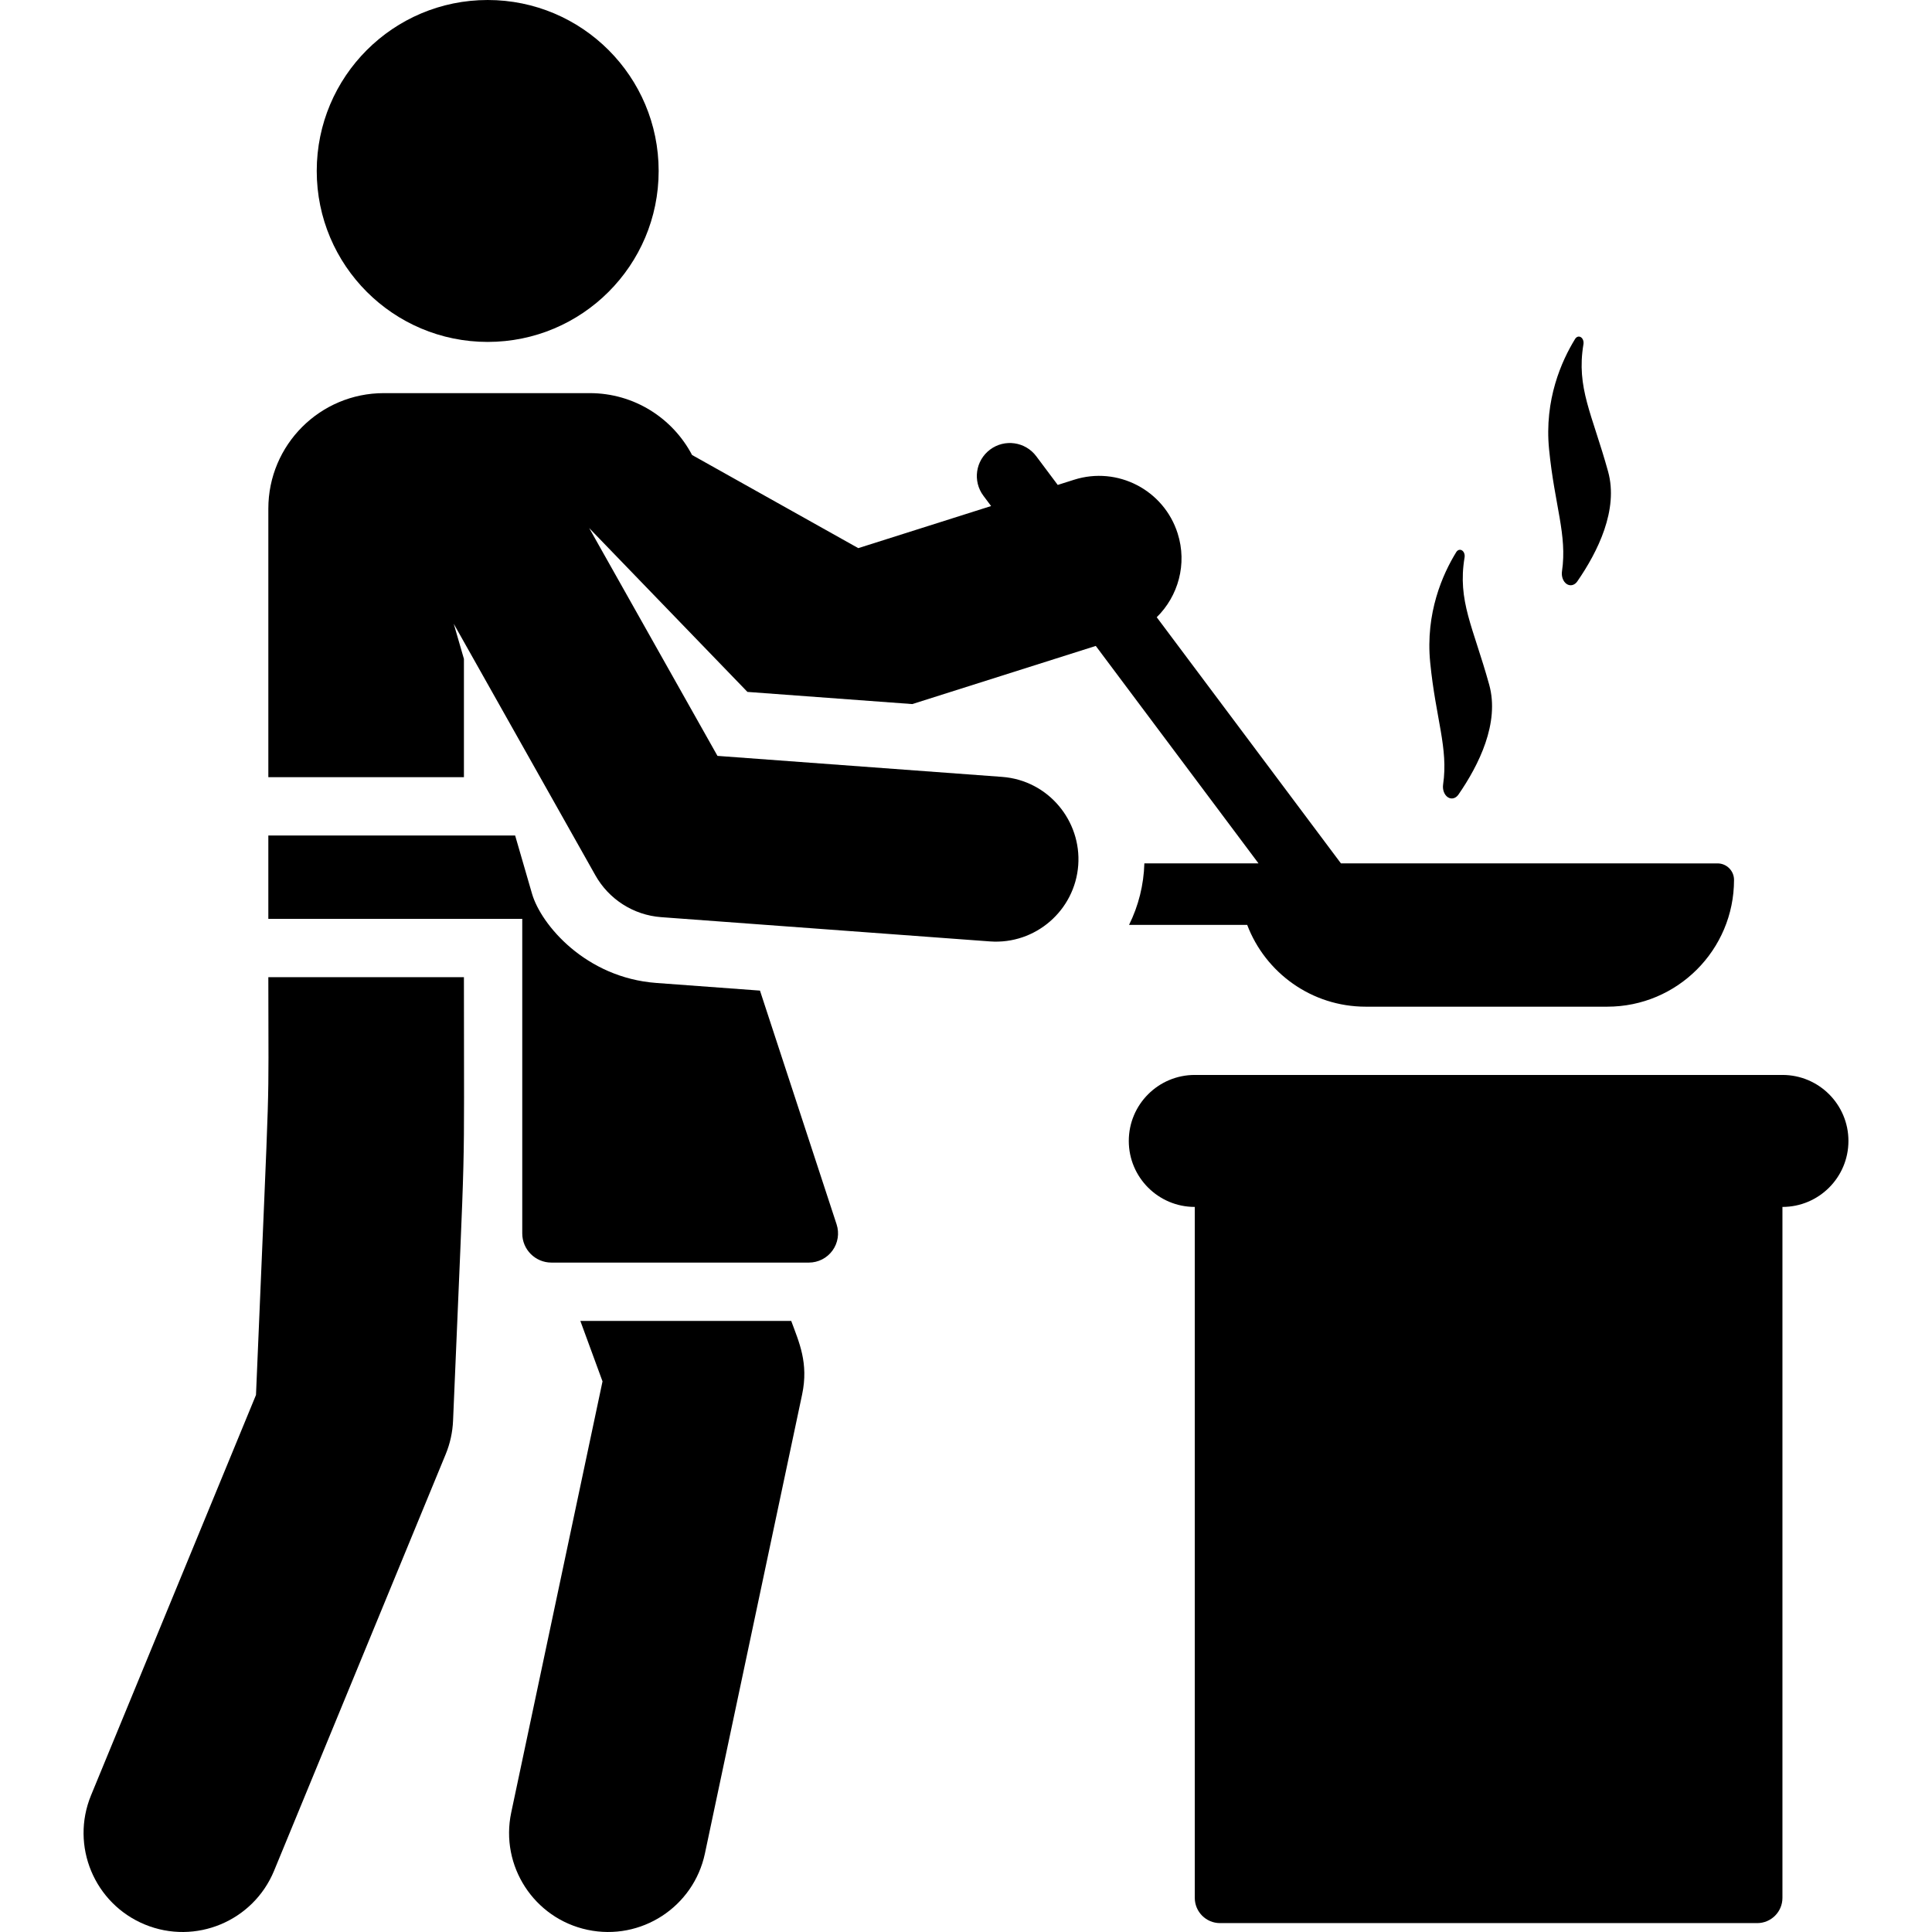
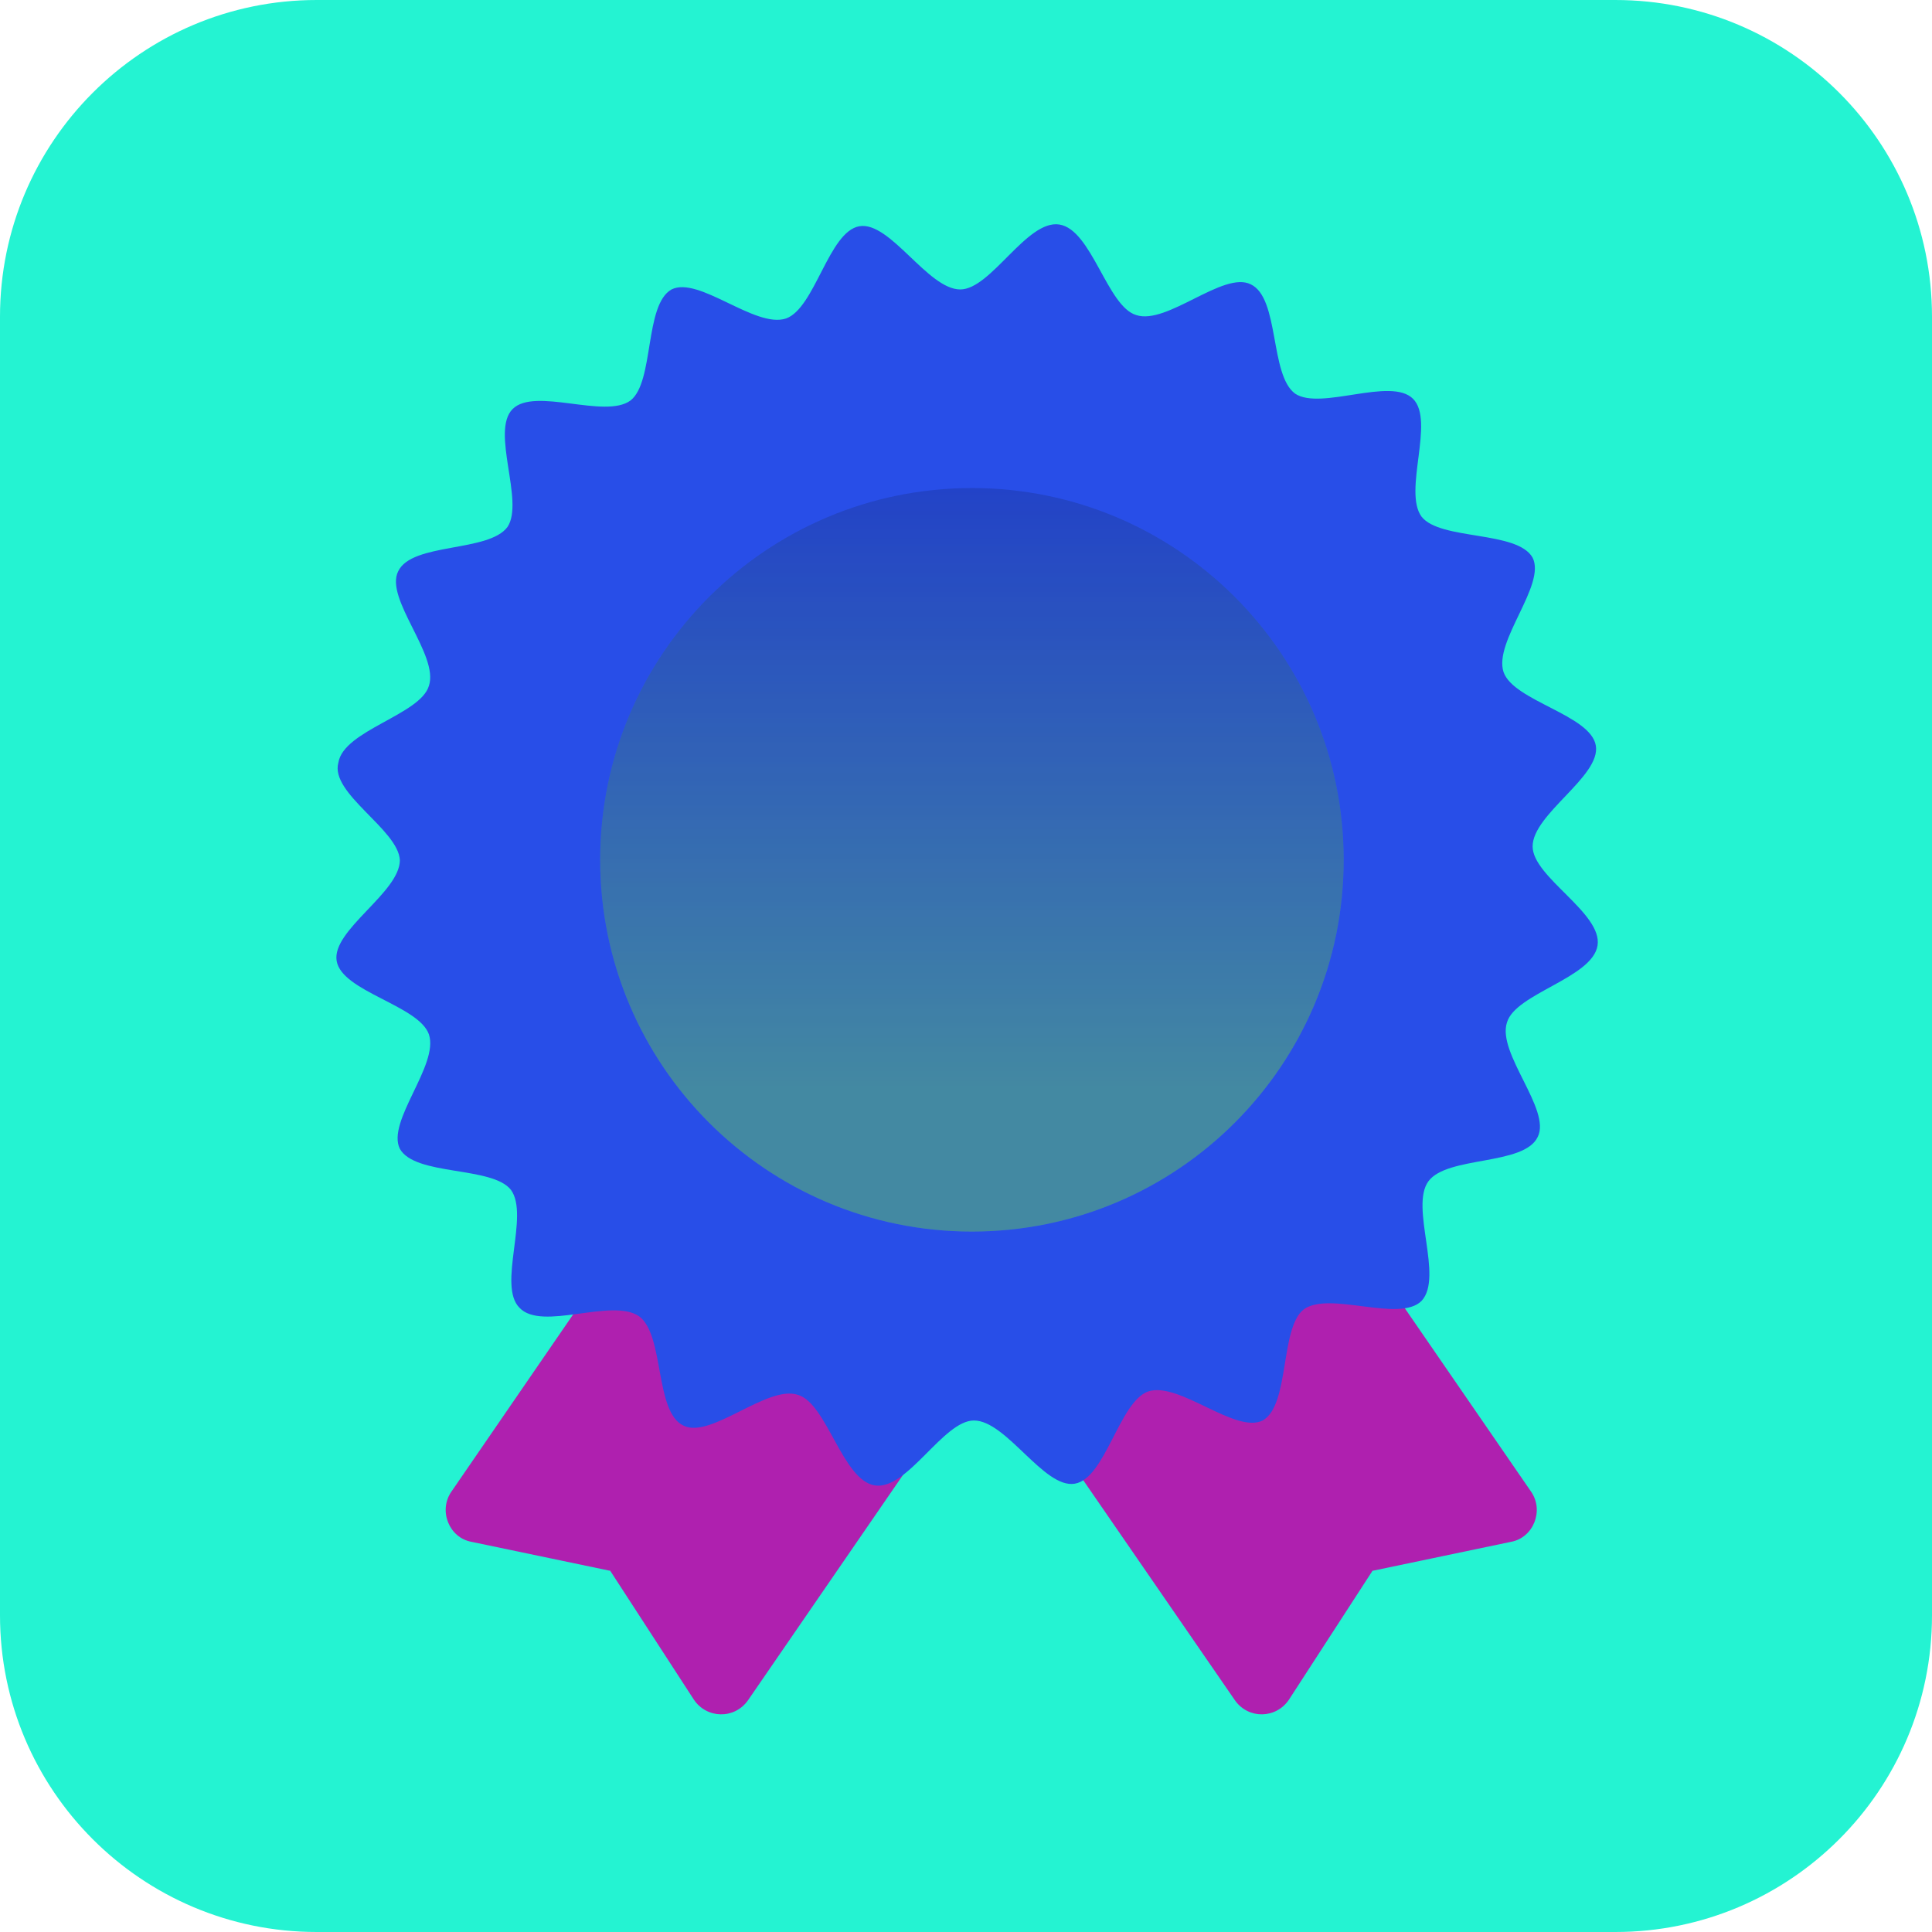
- <svg xmlns="http://www.w3.org/2000/svg" version="1.1" id="Capa_1" x="0px" y="0px" viewBox="0 0 460.408 460.408" style="enable-background:new 0 0 460.408 460.408;" xml:space="preserve">
-   <g id="XMLID_105_">
-     <path id="XMLID_109_" d="M178.119,164.886c14.811,1.093,14.468,1.068,39.286,2.899l43.727-13.856l38.776,51.818h-27.198   c-0.155,5.164-1.393,10.1-3.65,14.662h28.156c4.328,11.392,15.34,19.49,28.25,19.49h57.548c16.688,0,30.216-13.528,30.216-30.216   c0-2.17-1.759-3.929-3.929-3.929l-89.75-0.007l-43.894-58.657c5.116-5.024,7.303-12.663,4.989-19.965   c-3.279-10.35-14.327-16.083-24.677-12.801l-3.905,1.238l-5.117-6.838c-2.604-3.477-7.53-4.184-11.008-1.584   c-3.476,2.603-4.186,7.53-1.584,11.007l1.831,2.447l-31.651,10.03l-39.613-22.196c-4.604-8.763-13.788-14.742-24.374-14.742h-49.08   c-15.2,0-27.522,12.322-27.522,27.522v64.004l0,0h46.611c0-16.344,0-17.28,0-28.192l-2.425-8.363l33.758,59.949   c3.156,5.602,8.965,9.463,15.683,9.959l78.326,5.78c10.87,0.799,20.258-7.404,21.051-18.158   c0.778-10.538-7.101-20.235-18.158-21.051l-67.814-5.004l-30.571-54.288C170.703,157.207,167.865,154.27,178.119,164.886z" />
-     <path id="XMLID_987_" d="M372.231,136.142c-0.182,1.238,0.279,2.479,1.128,3.038c0.849,0.56,1.879,0.302,2.524-0.631   c4.864-7.037,9.861-17.065,7.333-26.189c-3.824-13.802-7.603-19.918-5.87-30.334c0.113-0.68-0.14-1.37-0.612-1.669   c-0.472-0.299-1.041-0.13-1.374,0.41c-3.223,5.229-7.374,14.495-6.205,26.311C370.485,120.526,373.509,127.447,372.231,136.142z" />
-     <path id="XMLID_988_" d="M343.902,186.949c-0.182,1.238,0.279,2.479,1.128,3.039s1.88,0.301,2.524-0.631   c4.865-7.037,9.861-17.065,7.333-26.189c-3.824-13.802-7.603-19.919-5.87-30.335c0.113-0.68-0.14-1.37-0.612-1.669   c-0.472-0.299-1.041-0.13-1.374,0.41c-3.223,5.229-7.374,14.495-6.205,26.311C342.155,171.333,345.179,178.254,343.902,186.949z" />
-     <path id="XMLID_991_" d="M424.768,256.165H284.725c-8.685,0-15.727,7.042-15.727,15.727s7.042,15.727,15.726,15.727v164.653   c0,3.323,2.694,6.017,6.017,6.017h128.009c3.323,0,6.017-2.694,6.017-6.017V287.619c8.685,0,15.727-7.042,15.727-15.727   S433.453,256.165,424.768,256.165z" />
-     <path id="XMLID_992_" d="M188.553,314.784H138.3l5.285,14.41L121.83,431.925c-2.699,12.745,5.445,25.265,18.191,27.965   c12.746,2.699,25.265-5.447,27.965-18.191l23.162-109.37C192.742,324.8,190.41,319.849,188.553,314.784z" />
-     <path id="XMLID_993_" d="M63.945,232.869c0,36.841,0.587,15.227-2.941,99.56l-39.306,95.396   c-4.963,12.046,0.78,25.834,12.824,30.798c12.051,4.963,25.835-0.783,30.798-12.824l40.889-99.242   c1.047-2.544,1.643-5.252,1.758-8.001c3.102-74.138,2.588-51.871,2.588-105.687H63.945L63.945,232.869z" />
-     <circle id="XMLID_994_" cx="116.221" cy="40.741" r="40.741" />
-     <path id="XMLID_995_" d="M181.106,236.067l-24.692-1.822c-16.86-1.245-27.491-13.897-29.629-21.263l-4.023-13.873H63.945v19.858   h60.512v74.965c0,3.839,3.112,6.95,6.951,6.95h61.354c2.228,0,4.321-1.068,5.628-2.872s1.67-4.126,0.976-6.243L181.106,236.067z" />
+ <svg xmlns="http://www.w3.org/2000/svg" width="244" height="244" viewBox="0 0 244 244" fill="none">
+   <rect width="244" height="244" rx="40" fill="#24F3D2" />
+   <path d="M193.344 188.354C195.053 190.78 193.646 194.217 190.833 194.723L173.45 198.362H173.35L162.799 214.639C161.192 217.065 157.675 217.166 155.967 214.74L128.235 174.504L165.713 148.219L193.344 188.354Z" fill="#AF20AF" />
+   <path d="M57.031 188.354C55.32 190.78 56.729 194.217 59.546 194.723L76.956 198.362H77.056L87.622 214.639C89.232 217.065 92.754 217.166 94.465 214.74L122.139 174.504L84.603 148.219L57.031 188.354Z" fill="#AF20AF" />
+   <path d="M50.501 108.624C50.501 112.724 41.87 117.471 42.517 121.355C43.165 125.239 52.875 126.965 54.169 130.634C55.464 134.518 48.775 141.638 50.501 145.091C52.443 148.543 62.153 147.249 64.526 150.269C66.9 153.506 62.8 162.353 65.605 165.158C68.41 168.179 77.257 163.863 80.71 166.237C83.946 168.61 82.652 178.32 86.32 180.047C89.772 181.773 96.893 174.868 100.777 176.163C104.445 177.242 106.387 186.952 110.487 187.599C114.587 188.246 119.118 179.399 123.002 179.399C127.102 179.399 131.849 188.03 135.733 187.383C139.617 186.736 141.343 177.026 145.011 175.731C148.895 174.436 156.016 181.126 159.468 179.399C162.92 177.457 161.626 167.747 164.647 165.374C167.883 163 176.73 167.1 179.535 164.295C182.34 161.274 178.025 152.427 180.398 149.191C182.772 145.954 192.482 147.249 194.208 143.58C195.934 140.128 189.029 133.007 190.324 129.123C191.403 125.455 201.113 123.513 201.76 119.413C202.407 115.313 193.561 110.782 193.561 106.898C193.561 102.798 202.192 98.051 201.544 94.167C200.897 90.283 191.187 88.557 189.892 84.889C188.598 81.005 195.287 73.884 193.561 70.432C191.619 66.979 181.909 68.274 179.535 65.253C177.162 62.017 181.261 53.17 178.456 50.365C175.651 47.559 166.804 51.875 163.568 49.717C160.331 47.344 161.626 37.634 157.958 35.907C154.505 34.181 147.385 41.086 143.501 39.791C139.832 38.713 137.89 29.003 133.791 28.355C129.691 27.708 125.16 36.555 121.276 36.555C117.176 36.555 112.429 27.924 108.545 28.571C104.661 29.218 102.935 38.928 99.266 40.223C95.382 41.518 88.262 34.829 84.809 36.555C81.357 38.497 82.652 48.207 79.631 50.58C76.394 52.954 67.547 48.854 64.742 51.659C61.937 54.464 66.253 63.311 64.095 66.548C61.721 69.785 52.011 68.49 50.285 72.158C48.559 75.611 55.464 82.731 54.169 86.615C53.09 90.283 43.38 92.225 42.733 96.325C41.654 100.209 50.285 104.74 50.501 108.624Z" fill="#284EE8" />
+   <g opacity="0.7">
+     <circle cx="122.749" cy="108.587" r="46.95" fill="url(#paint0_linear_1248_6419)" />
+     <circle cx="122.749" cy="108.587" r="46.95" fill="black" fill-opacity="0.2" />
  </g>
-   <g>
- </g>
-   <g>
- </g>
-   <g>
- </g>
-   <g>
- </g>
-   <g>
- </g>
-   <g>
- </g>
-   <g>
- </g>
-   <g>
- </g>
-   <g>
- </g>
-   <g>
- </g>
-   <g>
- </g>
-   <g>
- </g>
-   <g>
- </g>
-   <g>
- </g>
-   <g>
- </g>
+   <defs>
+     <linearGradient id="paint0_linear_1248_6419" x1="122.749" y1="61.637" x2="122.749" y2="155.536" gradientUnits="userSpaceOnUse">
+       <stop stop-color="#284EE8" />
+       <stop offset="0.814" stop-color="#62CBA5" />
+     </linearGradient>
+   </defs>
</svg>
